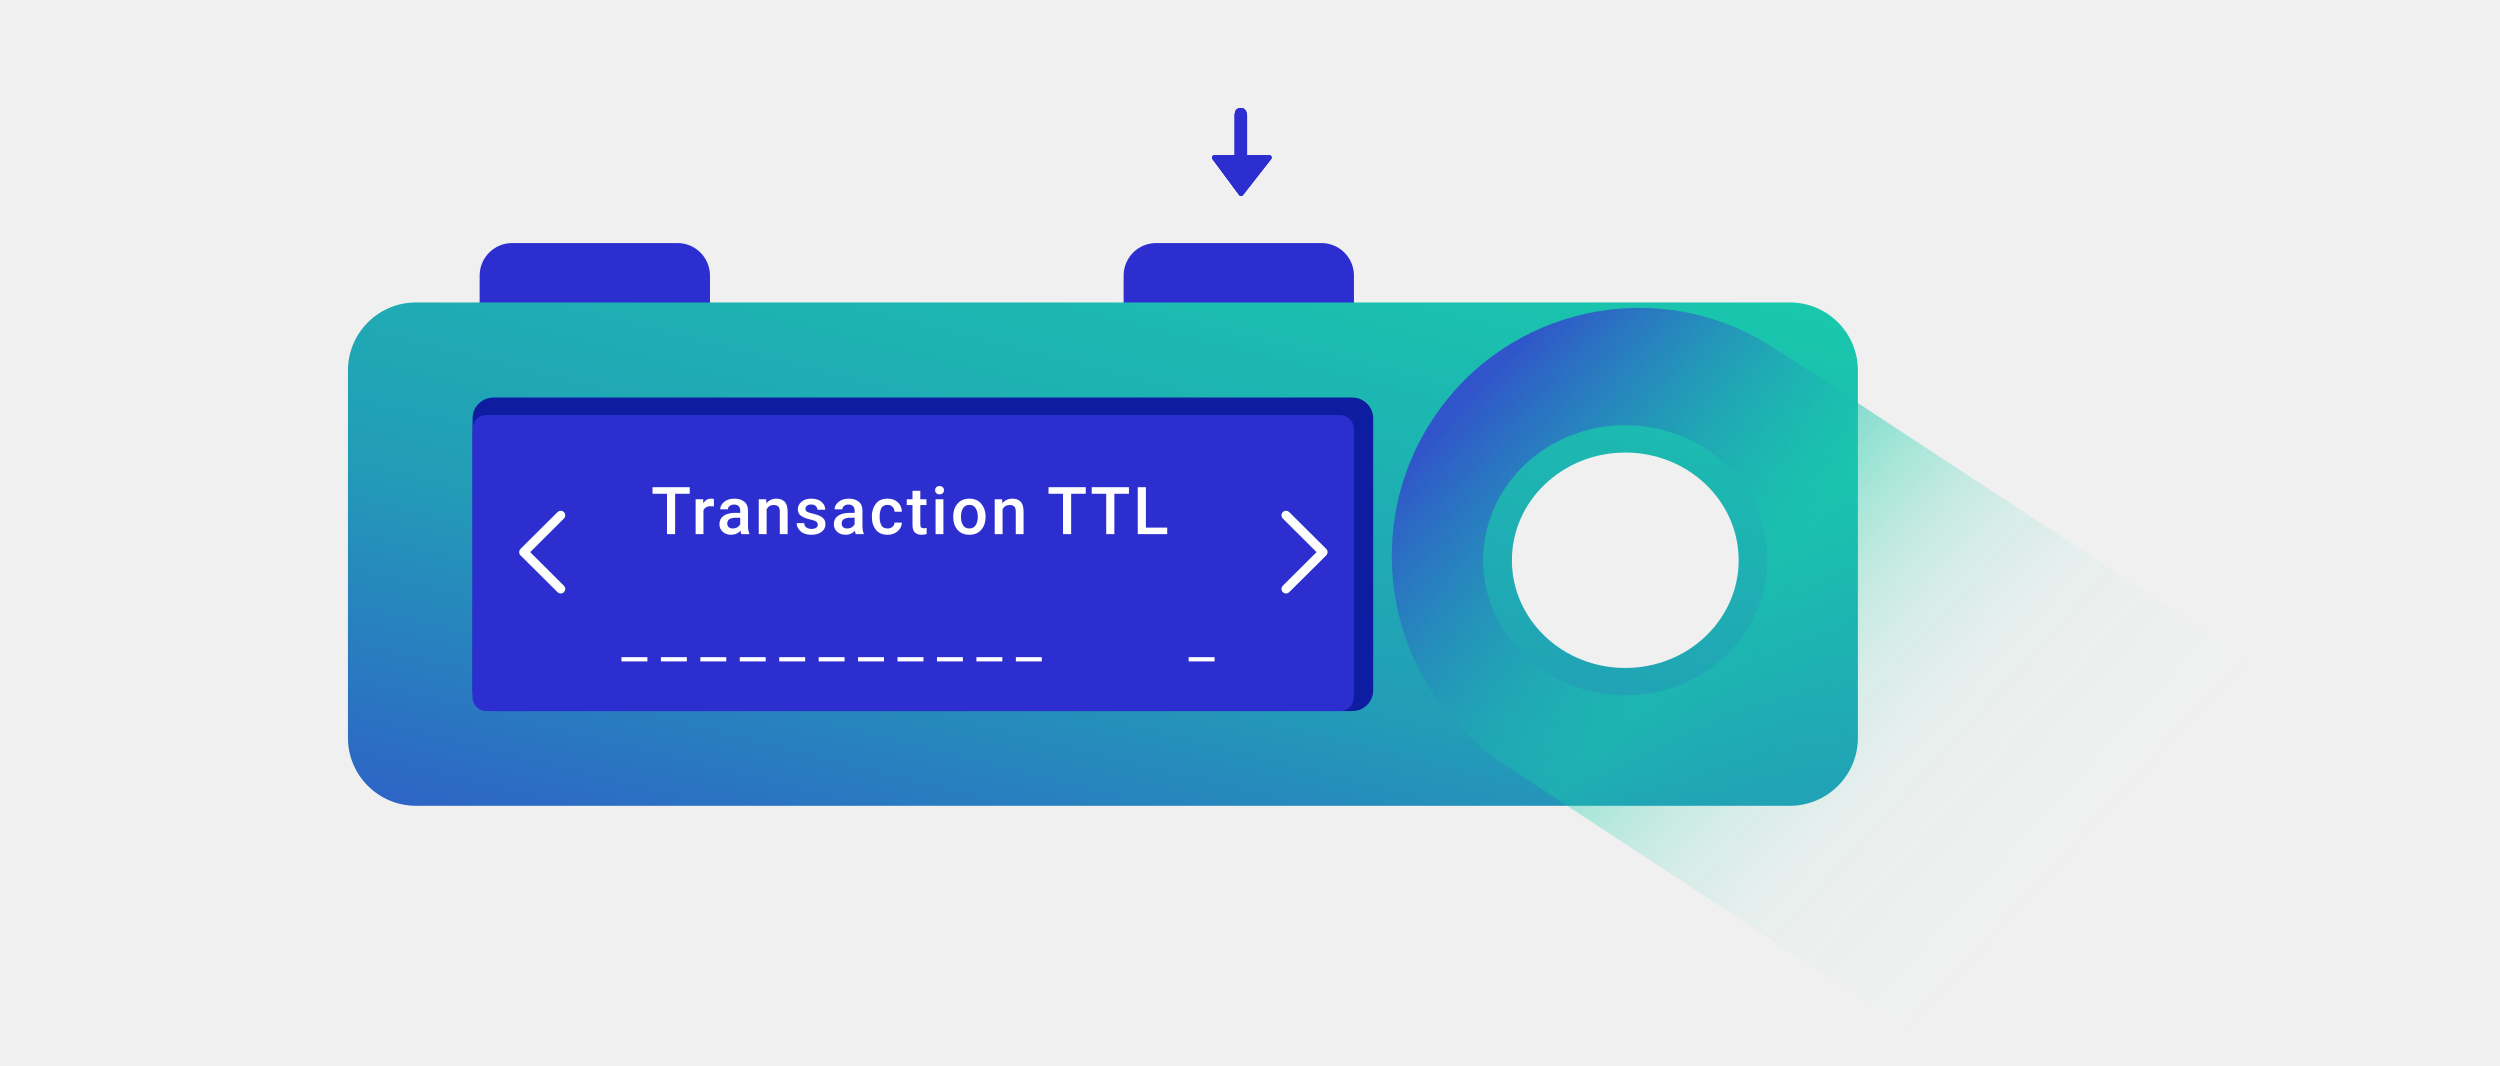
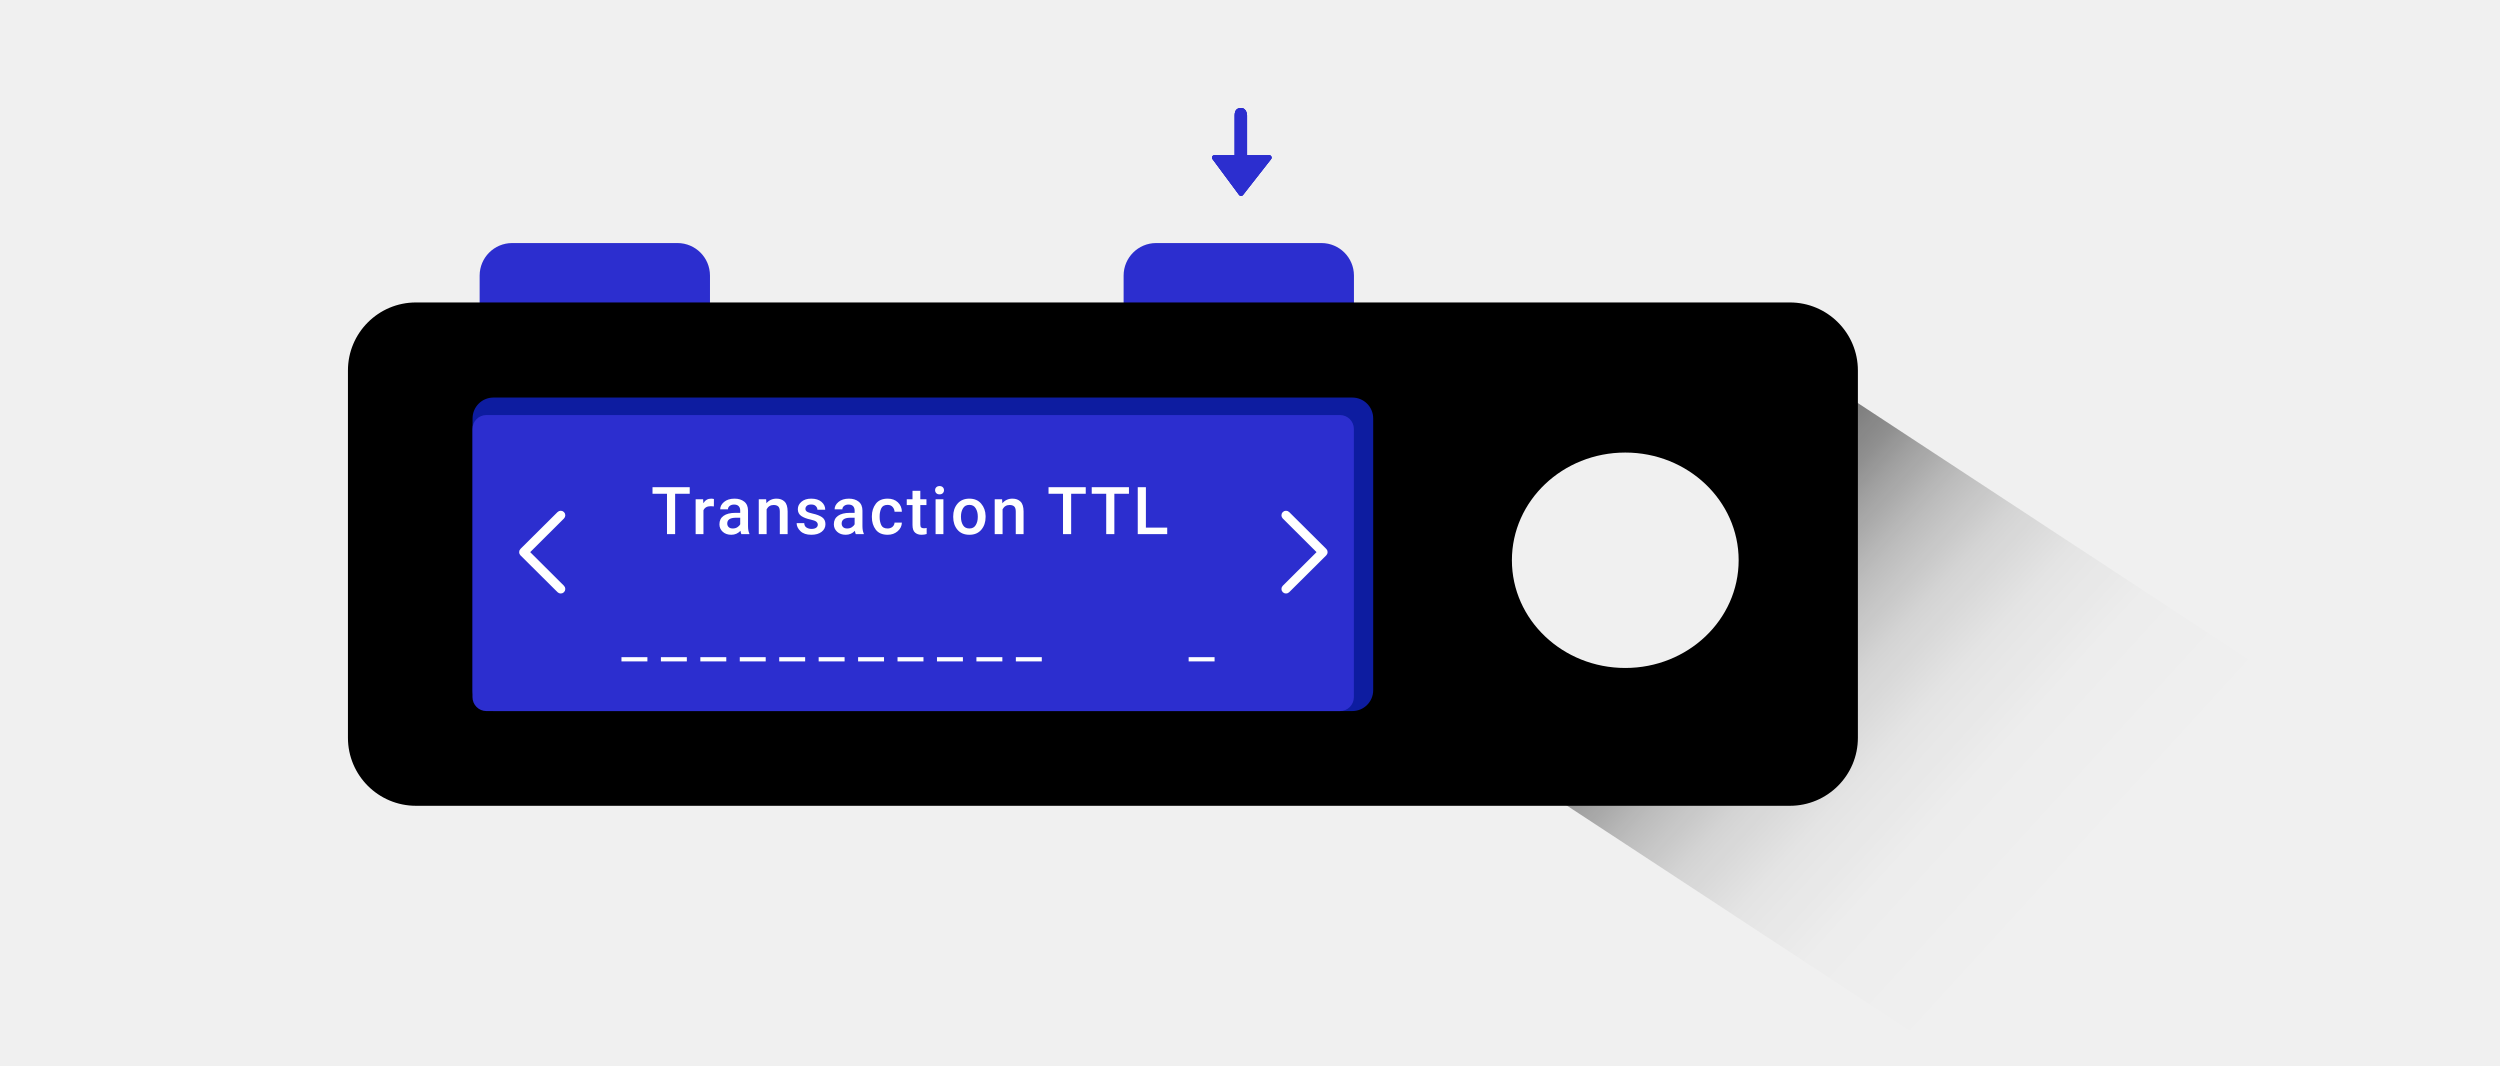
<svg xmlns="http://www.w3.org/2000/svg" id="fbc43de3-a127-4d0b-a2af-3bfa8e2365ca" data-name="Layer 1" viewBox="0 0 720 307">
  <defs>
    <style>.a855584b-8522-4a34-a82d-db4f70a4e2d5,.adef4dc3-caba-4322-a485-44ea0562e207,.e0430365-2c40-492e-8d4d-482bf9699d19,.e1fd84b8-6747-4976-8981-82b60e497339{fill:#fff;}.b48a7ab7-6e9f-4084-b896-60a6b3e10431,.e0430365-2c40-492e-8d4d-482bf9699d19{stroke:#fff;stroke-miterlimit:10;}.bf272908-7344-4e19-bd99-ab1eabc81416,.bf4f41c6-0508-4228-a2f4-bd4e41cda41e,.e5e78f95-ec6b-4f45-8bd9-68fe64d8a9bc{fill:#2c2ecf;}.bf272908-7344-4e19-bd99-ab1eabc81416{clip-rule:evenodd;}.e1fd84b8-6747-4976-8981-82b60e497339{font-size:18px;font-family:MuseoSansCyrl-700, Museo Sans Cyrl;font-weight:700;letter-spacing:0.22em;}.b1209286-c608-4a01-ba2f-5ef9c4a299aa{letter-spacing:0.26em;}.e344515e-6d28-41bc-892c-5f288d5deef0{fill:url(#aed632e7-700d-4f22-9e65-914e8374d72c);}.a6e8b47f-493c-4956-ac28-2435cc9f33e2{fill:#0d1ca0;}.a2c3fe17-c33e-474a-9e86-3e024dfd5c9c{clip-path:url(#e857073e-0db7-4869-ac1c-748484b92b7c);}.b48a7ab7-6e9f-4084-b896-60a6b3e10431{fill:none;}.bf66f435-c527-4495-bc8e-4d6c5598914e{clip-path:url(#ab29fd14-0f60-428b-b640-9dbd86dc7010);}.a855584b-8522-4a34-a82d-db4f70a4e2d5{font-size:19px;font-family:Roboto-Medium, Roboto;font-weight:500;letter-spacing:0.008em;}.a6527694-62e8-403b-ad20-c1edbdd1a3ff{letter-spacing:0.025em;}.e69ec487-0d4d-4d45-a59a-af662d49a360{letter-spacing:0.04em;}.bd751c99-2be1-49f0-8da3-afb466aee761{letter-spacing:0.011em;}.f1aa8cf2-3c61-46d9-b29e-9792befe1216{letter-spacing:0.048em;}.b3f9efa2-17f7-4277-9099-18a303c0711c{letter-spacing:0.04em;}.fabbff69-7a55-4627-b803-ae21a369e024{fill:url(#f30f4799-bcd2-4648-b473-01cdb3982ed0);}.bf4f41c6-0508-4228-a2f4-bd4e41cda41e{fill-rule:evenodd;}.a7a8c1aa-a7e7-4743-8868-24d72fb36a24{clip-path:url(#e79321fc-4050-4242-94f3-2e593d8257f7);}.a1d25c97-fb15-4f2e-b9bc-48ce86ba554e{clip-path:url(#a5ce685e-ba44-4ab4-a592-be1eb23e0276);}.a9bc51f5-0149-4717-961e-30c5240f1964{clip-path:url(#aa58cc61-9f70-4e0d-b0b2-3cf21041a511);}</style>
    <linearGradient id="aed632e7-700d-4f22-9e65-914e8374d72c" x1="-5408.141" y1="-3787.957" x2="-5414.773" y2="-3783.023" gradientTransform="matrix(0, -29.6032, -88.8056, 0, -335856.091, -160036.376)" gradientUnits="userSpaceOnUse">
-       <stop offset="0" stop-color="#17d1aa" />
-       <stop offset="0.583" stop-color="#229db7" />
-       <stop offset="1" stop-color="#3154ca" />
+       <stop offset="0" stopColor="#17d1aa" />
+       <stop offset="0.583" stopColor="#229db7" />
+       <stop offset="1" stopColor="#3154ca" />
    </linearGradient>
    <clipPath id="e857073e-0db7-4869-ac1c-748484b92b7c">
      <path class="e0430365-2c40-492e-8d4d-482bf9699d19" d="M370.938,170.197a.814.814,0,0,1-1.147,0,.805.805,0,0,1,0-1.142l10.083-10.041-10.083-10.041a.806.806,0,0,1,0-1.142.814.814,0,0,1,1.147,0l10.676,10.612a.805.805,0,0,1,0,1.142Z" />
    </clipPath>
    <clipPath id="ab29fd14-0f60-428b-b640-9dbd86dc7010">
      <path class="e0430365-2c40-492e-8d4d-482bf9699d19" d="M160.923,147.831a.814.814,0,0,1,1.147,0,.806.806,0,0,1,0,1.142l-10.083,10.041,10.083,10.041a.805.805,0,0,1,0,1.142.814.814,0,0,1-1.147,0l-10.676-10.612a.805.805,0,0,1,0-1.142Z" />
    </clipPath>
    <linearGradient id="f30f4799-bcd2-4648-b473-01cdb3982ed0" x1="602.613" y1="249.262" x2="436.971" y2="98.146" gradientUnits="userSpaceOnUse">
-       <stop offset="0" stop-color="#17d1aa" stop-opacity="0" />
-       <stop offset="0.187" stop-color="#17d1aa" stop-opacity="0.012" />
-       <stop offset="0.297" stop-color="#17d1aa" stop-opacity="0.052" />
-       <stop offset="0.388" stop-color="#17d1aa" stop-opacity="0.12" />
-       <stop offset="0.467" stop-color="#17d1aa" stop-opacity="0.216" />
-       <stop offset="0.539" stop-color="#17d1aa" stop-opacity="0.339" />
-       <stop offset="0.568" stop-color="#17d1aa" stop-opacity="0.4" />
-       <stop offset="0.854" stop-color="#297bc0" stop-opacity="0.811" />
-       <stop offset="1" stop-color="#3154ca" />
+       <stop offset="0" stopColor="#17d1aa" stop-opacity="0" />
+       <stop offset="0.187" stopColor="#17d1aa" stop-opacity="0.012" />
+       <stop offset="0.297" stopColor="#17d1aa" stop-opacity="0.052" />
+       <stop offset="0.388" stopColor="#17d1aa" stop-opacity="0.12" />
+       <stop offset="0.467" stopColor="#17d1aa" stop-opacity="0.216" />
+       <stop offset="0.539" stopColor="#17d1aa" stop-opacity="0.339" />
+       <stop offset="0.568" stopColor="#17d1aa" stop-opacity="0.4" />
+       <stop offset="0.854" stopColor="#297bc0" stop-opacity="0.811" />
+       <stop offset="1" stopColor="#3154ca" />
    </linearGradient>
    <clipPath id="e79321fc-4050-4242-94f3-2e593d8257f7">
      <path class="bf272908-7344-4e19-bd99-ab1eabc81416" d="M357.975,56.161l8.093-10.337a.701.701,0,0,0-.552-1.133h-6.365V33.237s-.028-2.131-1.743-2.131q-1.826,0-1.826,2.131V44.692h-5.821a.701.701,0,0,0-.563,1.118l7.662,10.337a.701.701,0,0,0,1.115.015Z" />
    </clipPath>
    <clipPath id="a5ce685e-ba44-4ab4-a592-be1eb23e0276">
      <rect class="e5e78f95-ec6b-4f45-8bd9-68fe64d8a9bc" x="-1095.992" y="-1513.226" width="3363.549" height="2391.857" />
    </clipPath>
    <clipPath id="aa58cc61-9f70-4e0d-b0b2-3cf21041a511">
      <path class="bf272908-7344-4e19-bd99-ab1eabc81416" d="M357.975-437.717l8.093-10.337a.701.701,0,0,0-.12-.984.701.701,0,0,0-.432-.149h-6.365v-11.454s-.028-2.131-1.743-2.131q-1.826,0-1.826,2.131v11.454h-5.821a.701.701,0,0,0-.701.701.701.701,0,0,0,.138.417l7.662,10.337a.701.701,0,0,0,.98.146A.701.701,0,0,0,357.975-437.717Z" />
    </clipPath>
  </defs>
  <text class="e1fd84b8-6747-4976-8981-82b60e497339" transform="translate(179.0128 187.64)">___________<tspan class="b1209286-c608-4a01-ba2f-5ef9c4a299aa" x="163.349" y="0">_</tspan>
  </text>
  <path class="e5e78f95-ec6b-4f45-8bd9-68fe64d8a9bc" d="M204.475,92.657H138.138V79.343A9.371,9.371,0,0,1,147.481,70h47.65a9.371,9.371,0,0,1,9.343,9.343Z" />
  <path class="e5e78f95-ec6b-4f45-8bd9-68fe64d8a9bc" d="M389.937,92.657H323.601V79.343A9.371,9.371,0,0,1,332.944,70h47.65a9.371,9.371,0,0,1,9.343,9.343Z" />
  <path id="b0cc55a9-272f-47bc-95b8-d68158c5e42d" data-name="Combined-Shape" class="e344515e-6d28-41bc-892c-5f288d5deef0" d="M100.207,212.481V106.694a19.587,19.587,0,0,1,19.587-19.587H515.486a19.587,19.587,0,0,1,19.587,19.587V212.481a19.587,19.587,0,0,1-19.587,19.587H119.794A19.587,19.587,0,0,1,100.207,212.481Zm400.526-51.126c0-17.132-14.619-31.02-32.653-31.02s-32.653,13.888-32.653,31.02,14.619,31.02,32.653,31.02S500.733,178.487,500.733,161.355Z" />
  <rect class="a6e8b47f-493c-4956-ac28-2435cc9f33e2" x="136.1" y="114.497" width="259.38" height="90.285" rx="6" />
  <rect class="e5e78f95-ec6b-4f45-8bd9-68fe64d8a9bc" x="136.076" y="119.534" width="253.838" height="85.251" rx="4" />
  <path class="adef4dc3-caba-4322-a485-44ea0562e207" d="M370.938,170.197a.814.814,0,0,1-1.147,0,.805.805,0,0,1,0-1.142l10.083-10.041-10.083-10.041a.806.806,0,0,1,0-1.142.814.814,0,0,1,1.147,0l10.676,10.612a.805.805,0,0,1,0,1.142Z" />
  <g class="a2c3fe17-c33e-474a-9e86-3e024dfd5c9c">
    <rect class="e0430365-2c40-492e-8d4d-482bf9699d19" x="360.77" y="138.811" width="29.865" height="40.406" />
  </g>
  <path class="b48a7ab7-6e9f-4084-b896-60a6b3e10431" d="M370.938,170.197a.814.814,0,0,1-1.147,0,.805.805,0,0,1,0-1.142l10.083-10.041-10.083-10.041a.806.806,0,0,1,0-1.142.814.814,0,0,1,1.147,0l10.676,10.612a.805.805,0,0,1,0,1.142Z" />
  <path class="adef4dc3-caba-4322-a485-44ea0562e207" d="M160.923,147.831a.814.814,0,0,1,1.147,0,.806.806,0,0,1,0,1.142l-10.083,10.041,10.083,10.041a.805.805,0,0,1,0,1.142.814.814,0,0,1-1.147,0l-10.676-10.612a.805.805,0,0,1,0-1.142Z" />
  <g class="bf66f435-c527-4495-bc8e-4d6c5598914e">
    <rect class="e0430365-2c40-492e-8d4d-482bf9699d19" x="141.226" y="138.81" width="29.865" height="40.406" />
  </g>
  <path class="b48a7ab7-6e9f-4084-b896-60a6b3e10431" d="M160.923,147.831a.814.814,0,0,1,1.147,0,.806.806,0,0,1,0,1.142l-10.083,10.041,10.083,10.041a.805.805,0,0,1,0,1.142.814.814,0,0,1-1.147,0l-10.676-10.612a.805.805,0,0,1,0-1.142Z" />
  <text class="a855584b-8522-4a34-a82d-db4f70a4e2d5" transform="translate(187.5006 153.8285)">T<tspan class="a6527694-62e8-403b-ad20-c1edbdd1a3ff" x="11.688" y="0">r</tspan>
    <tspan class="e69ec487-0d4d-4d45-a59a-af662d49a360" x="18.85" y="0">ansaction</tspan>
    <tspan class="bd751c99-2be1-49f0-8da3-afb466aee761" x="109.121" y="0"> </tspan>
    <tspan class="f1aa8cf2-3c61-46d9-b29e-9792befe1216" x="114.056" y="0">T</tspan>
    <tspan class="b3f9efa2-17f7-4277-9099-18a303c0711c" x="126.496" y="0">TL</tspan>
  </text>
  <text class="e1fd84b8-6747-4976-8981-82b60e497339" transform="translate(179.0128 187.641)">___________<tspan class="b1209286-c608-4a01-ba2f-5ef9c4a299aa" x="163.349" y="0">_</tspan>
  </text>
  <path id="bb0fe41d-64a1-45c7-a746-05083e636770" data-name="Combined-Shape" class="fabbff69-7a55-4627-b803-ae21a369e024" d="M412.421,121.044a71.095,71.095,0,0,1,98.345-20.908q.149.097.297.194L747.902,255.81a39.175,39.175,0,0,1,11.357,54.083l-35.155,54.138a39.175,39.175,0,0,1-54.19,11.521q-.082-.053-.164-.107L433.238,220.18A71.808,71.808,0,0,1,412.421,121.044Zm96.599,40.311c0-21.48-18.33-38.892-40.941-38.892s-40.94,17.413-40.94,38.892,18.33,38.892,40.94,38.892S509.021,182.835,509.021,161.355Z" />
  <path class="bf4f41c6-0508-4228-a2f4-bd4e41cda41e" d="M357.975,56.161l8.093-10.337a.701.701,0,0,0-.552-1.133h-6.365V33.237s-.028-2.131-1.743-2.131q-1.826,0-1.826,2.131V44.692h-5.821a.701.701,0,0,0-.563,1.118l7.662,10.337a.701.701,0,0,0,1.115.015Z" />
  <g class="a7a8c1aa-a7e7-4743-8868-24d72fb36a24">
    <rect class="e5e78f95-ec6b-4f45-8bd9-68fe64d8a9bc" x="-1095.992" y="-1513.226" width="3363.549" height="2391.857" />
    <g class="a1d25c97-fb15-4f2e-b9bc-48ce86ba554e">
      <rect class="e5e78f95-ec6b-4f45-8bd9-68fe64d8a9bc" x="337.382" y="19.428" width="40.515" height="48.681" />
    </g>
  </g>
  <path class="bf4f41c6-0508-4228-a2f4-bd4e41cda41e" d="M357.975-437.717l8.093-10.337a.701.701,0,0,0-.12-.984.701.701,0,0,0-.432-.149h-6.365v-11.454s-.028-2.131-1.743-2.131q-1.826,0-1.826,2.131v11.454h-5.821a.701.701,0,0,0-.701.701.701.701,0,0,0,.138.417l7.662,10.337a.701.701,0,0,0,.98.146A.701.701,0,0,0,357.975-437.717Z" />
  <g class="a9bc51f5-0149-4717-961e-30c5240f1964">
    <rect class="e5e78f95-ec6b-4f45-8bd9-68fe64d8a9bc" x="-1095.992" y="-2007.105" width="3363.549" height="2391.857" />
  </g>
</svg>
